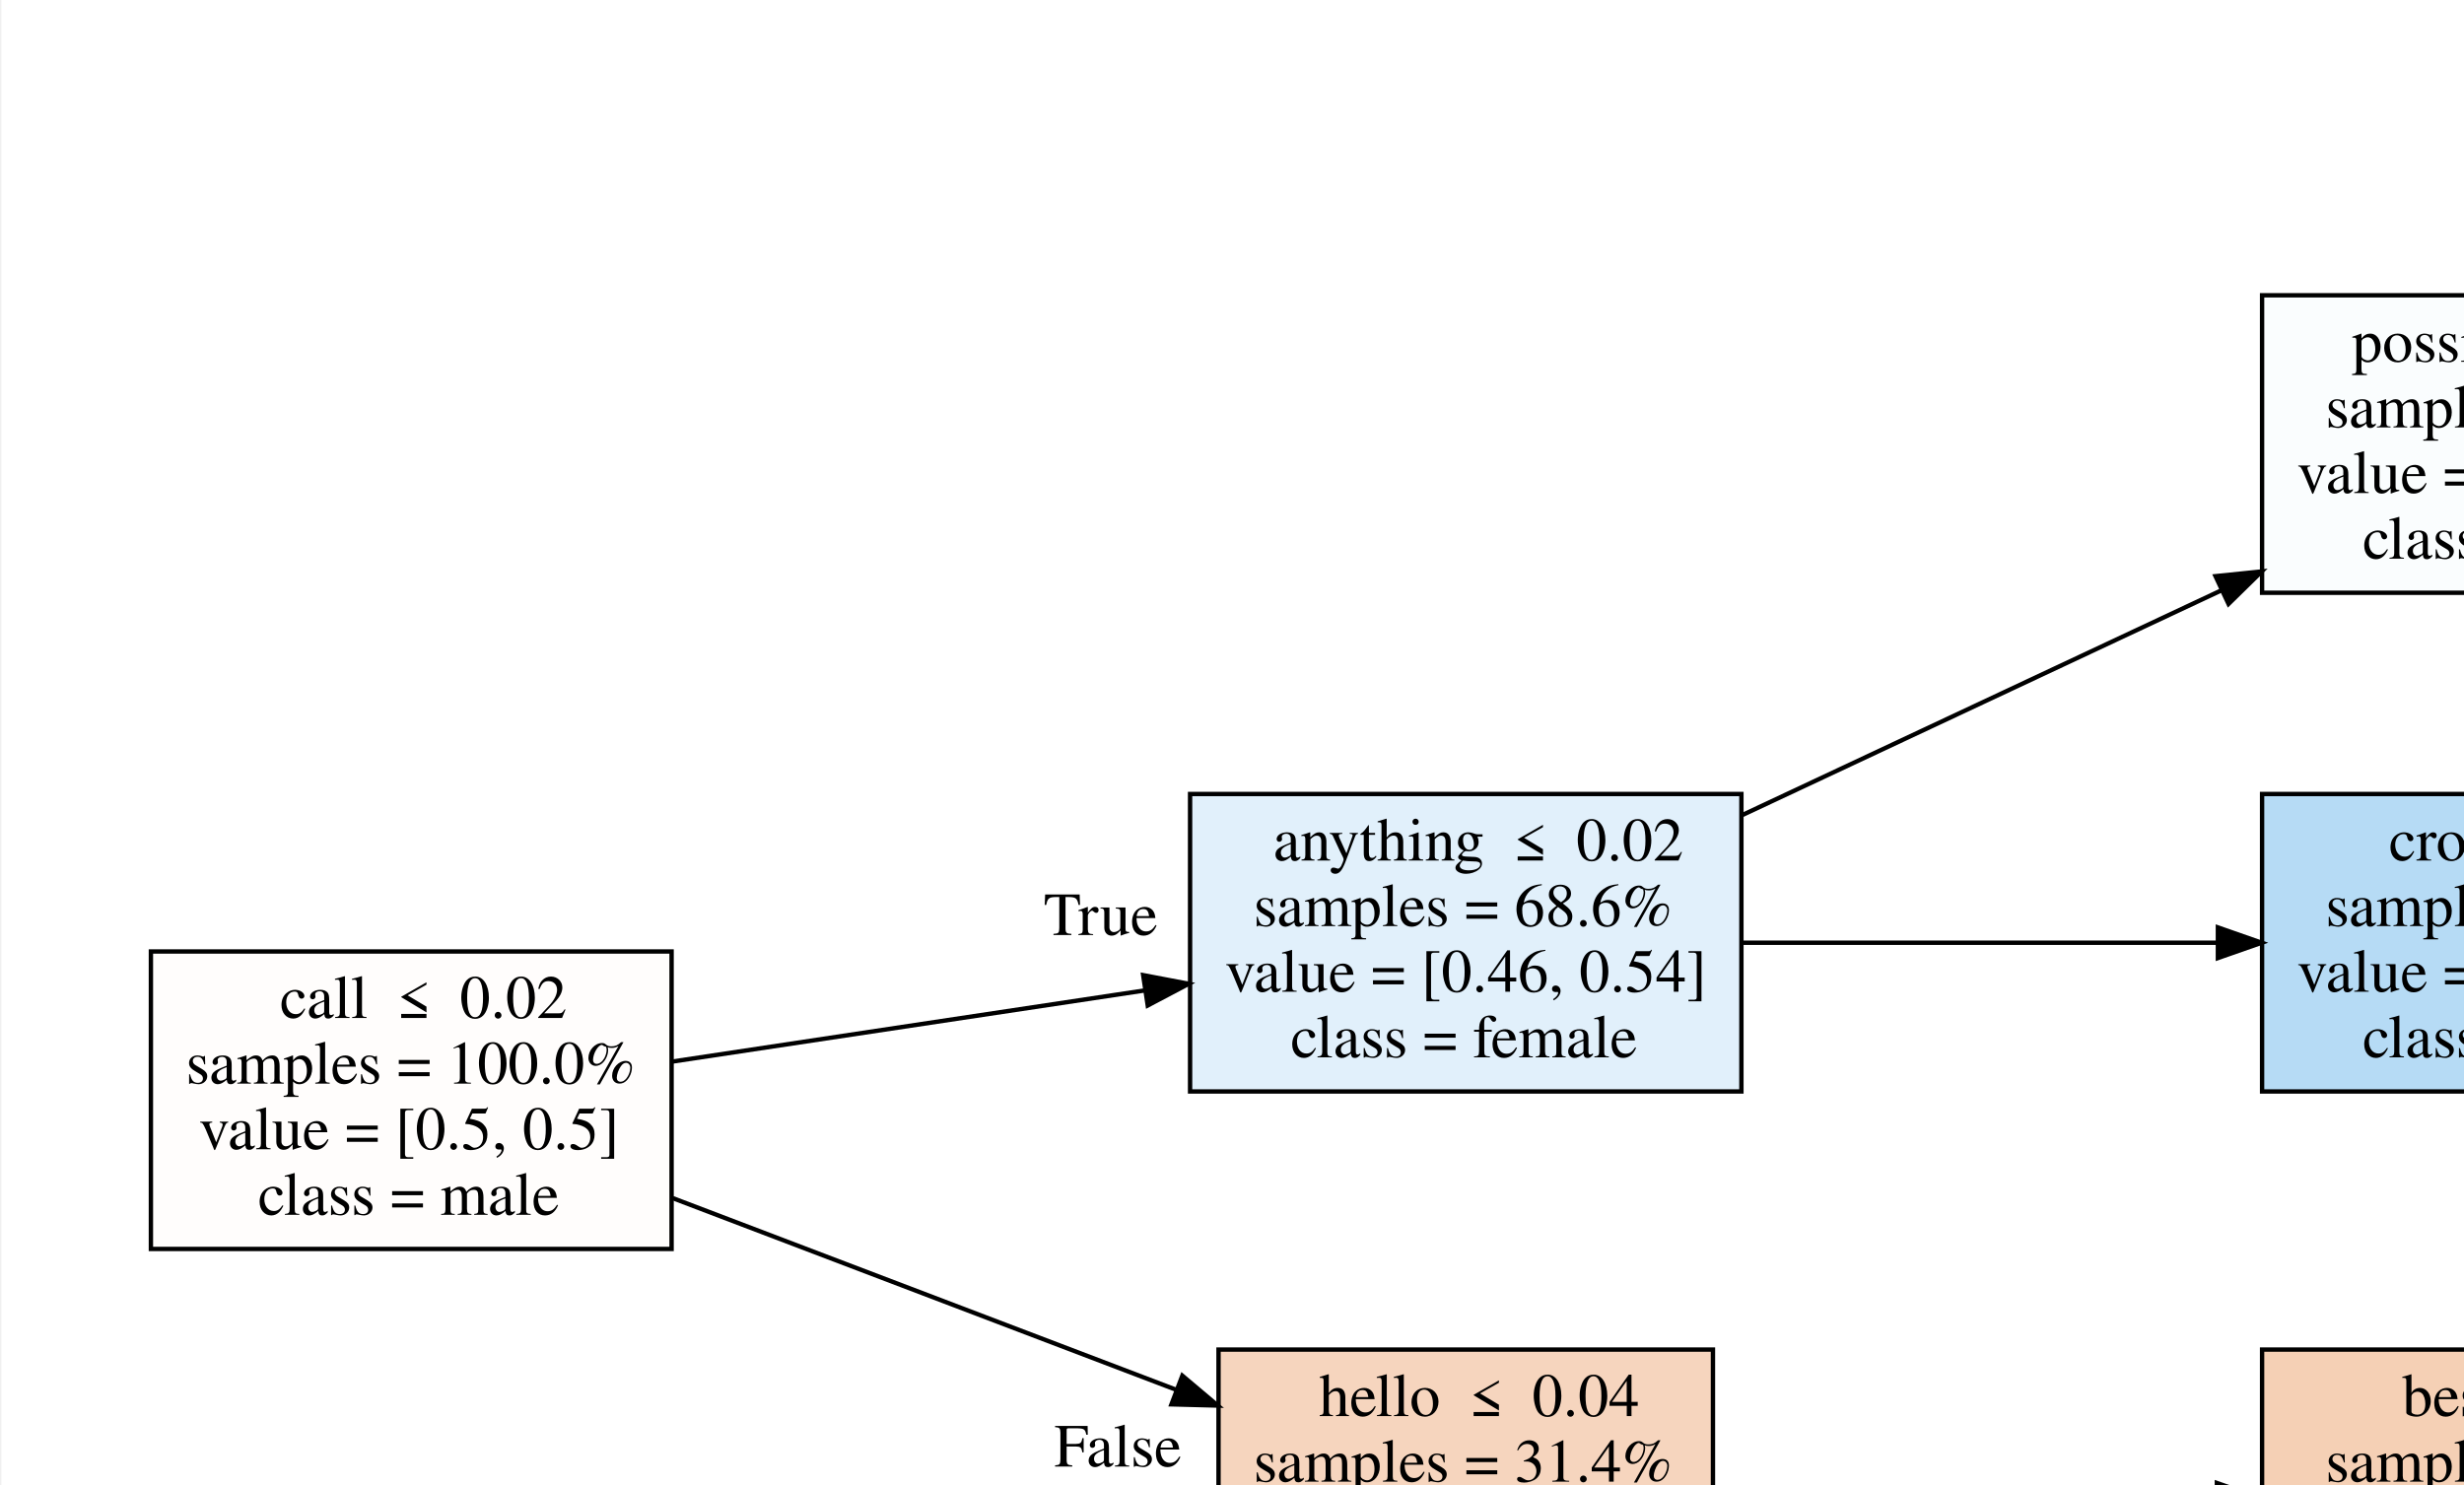
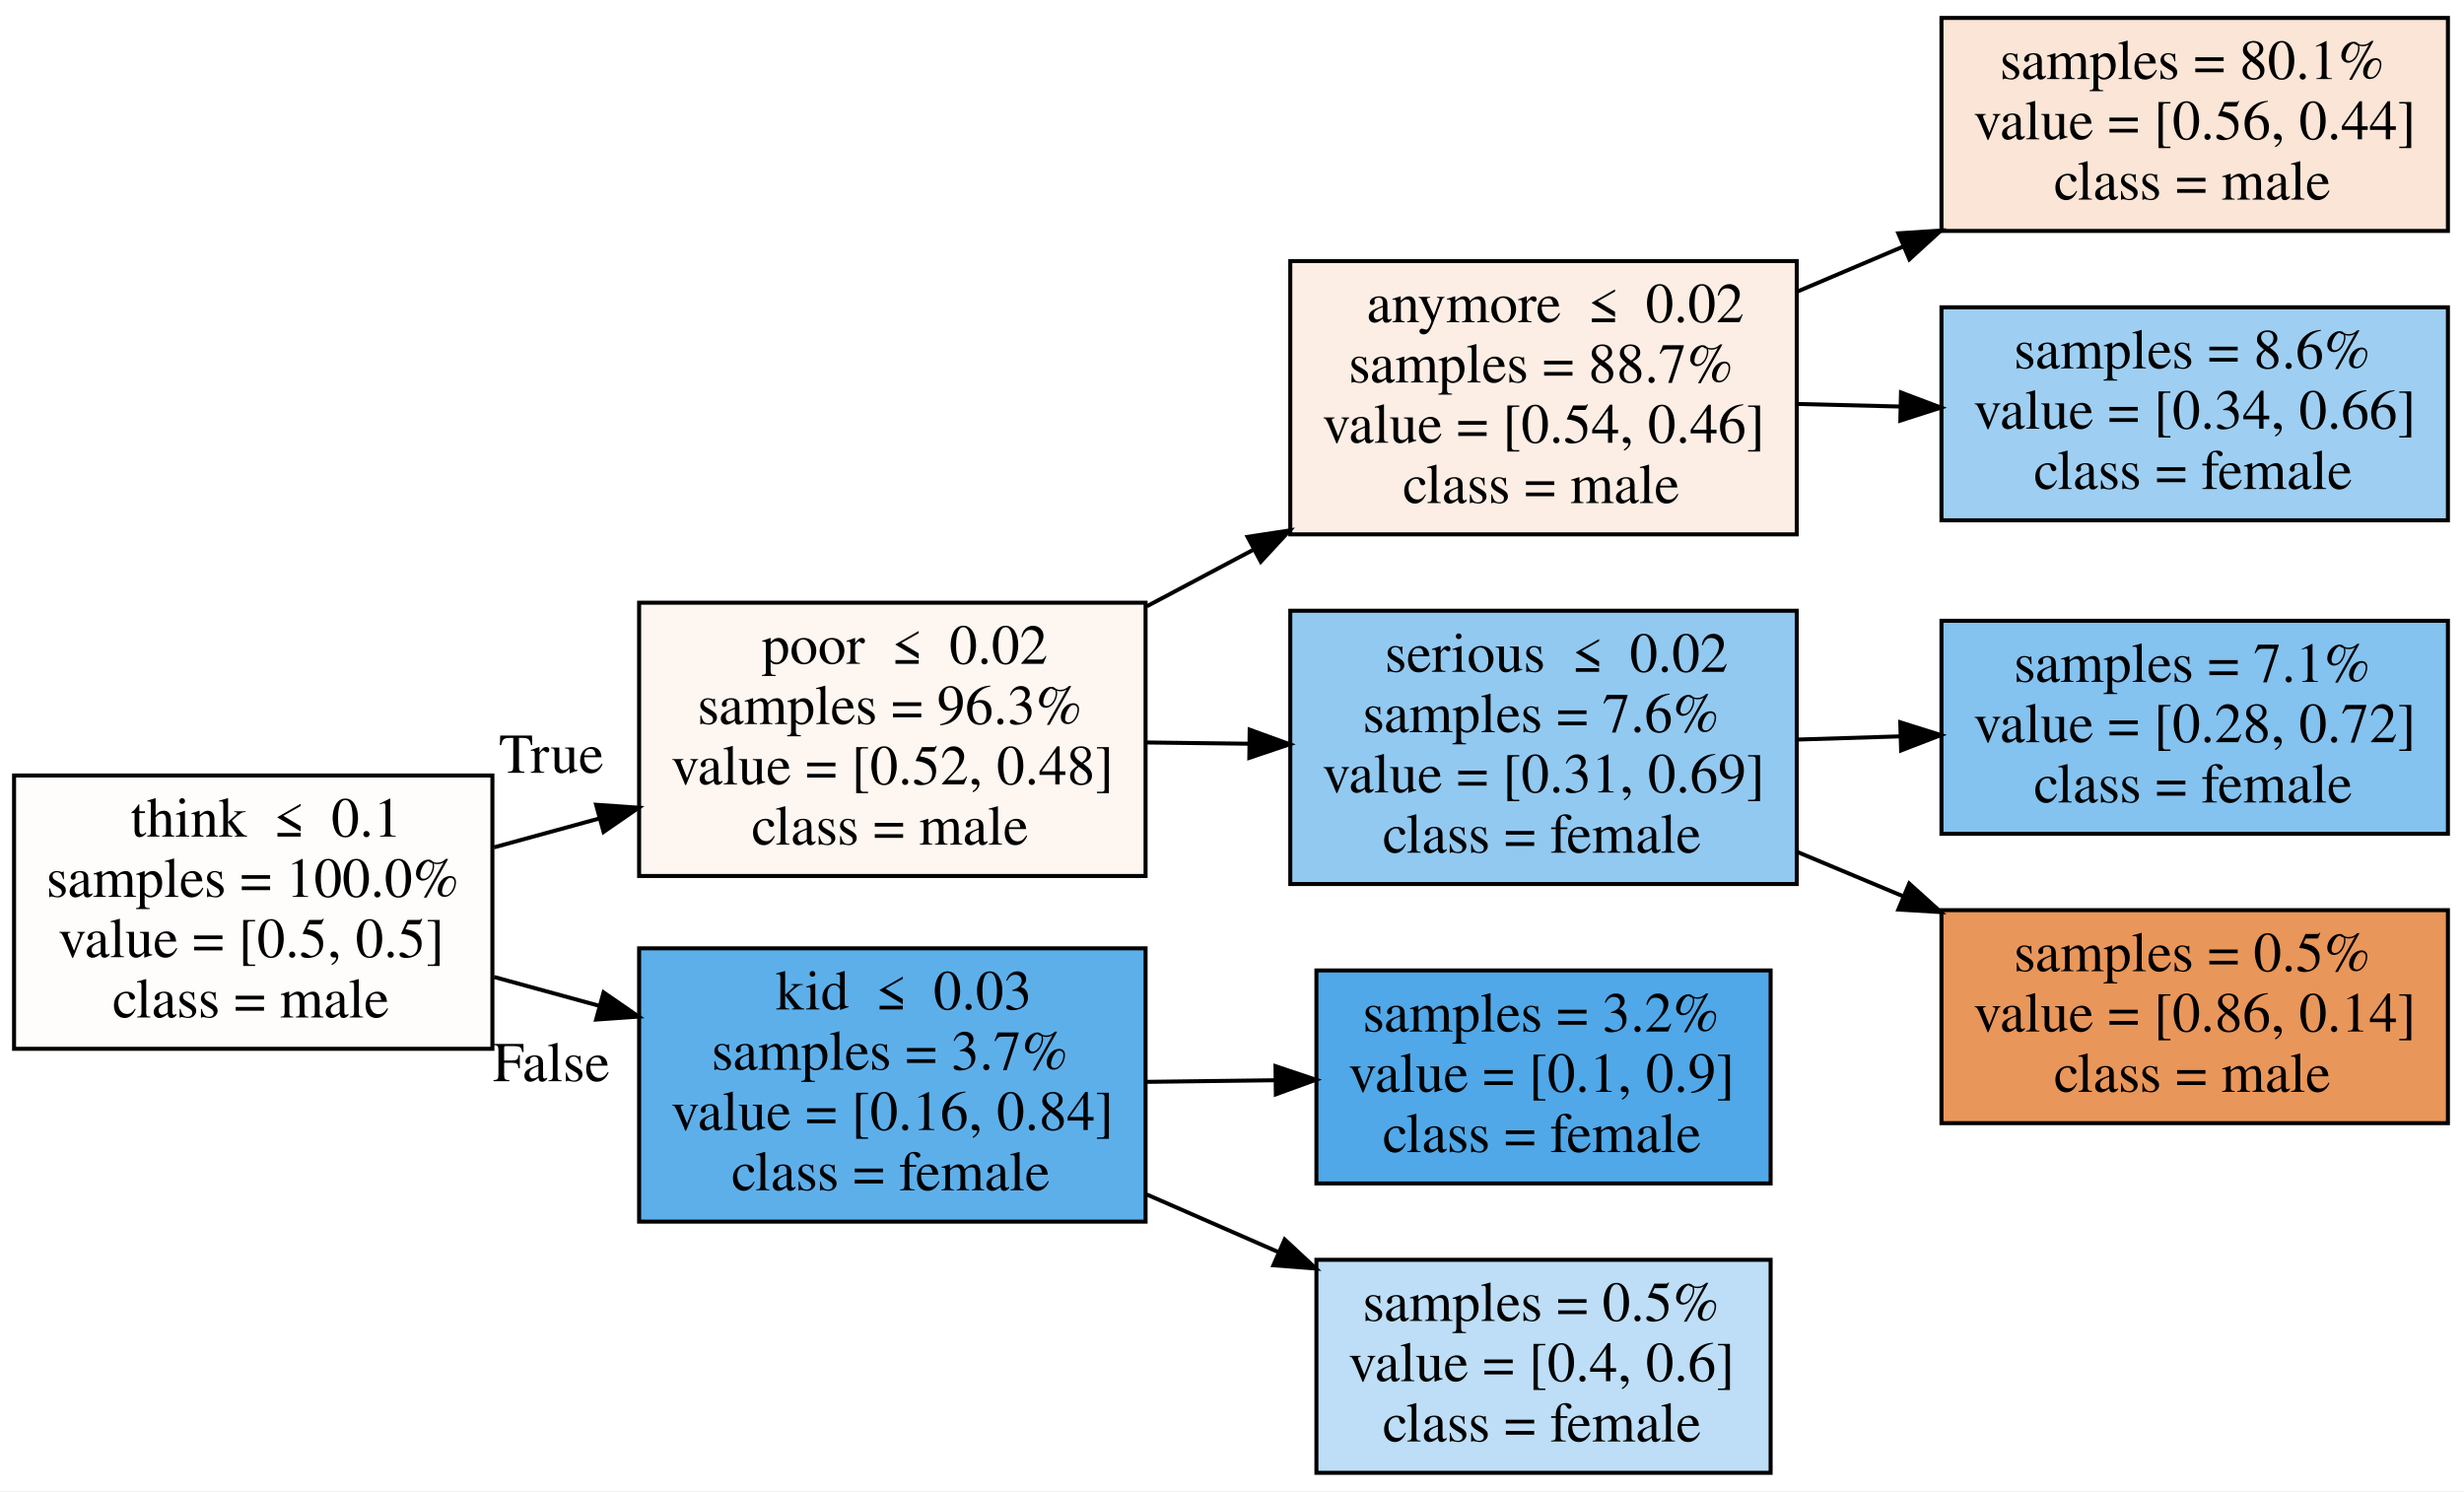
- <svg xmlns="http://www.w3.org/2000/svg" width="720pt" height="434pt" viewBox="0.00 0.00 720.00 434.49">
-   <g id="graph0" class="graph" transform="scale(1.28 1.28) rotate(0) translate(4 554)">
-     <polygon fill="white" stroke="transparent" points="-4,4 -4,-554 920.67,-554 920.67,4 -4,4" />
+ <svg xmlns="http://www.w3.org/2000/svg" width="613pt" height="371pt" viewBox="0.00 0.00 613.00 371.00">
+   <g id="graph0" class="graph" transform="scale(1 1) rotate(0) translate(4 367)">
+     <polygon fill="white" stroke="transparent" points="-4,4 -4,-367 609,-367 609,4 -4,4" />
    <g id="node1" class="node">
-       <polygon fill="#fffdfc" stroke="black" points="149.17,-336.5 30.17,-336.5 30.17,-268.5 149.17,-268.5 149.17,-336.5" />
-       <text text-anchor="start" x="59.67" y="-321.3" font-family="Times,serif" font-size="14.00">call ≤ 0.02</text>
-       <text text-anchor="start" x="38.17" y="-306.3" font-family="Times,serif" font-size="14.00">samples = 100.0%</text>
-       <text text-anchor="start" x="41.17" y="-291.3" font-family="Times,serif" font-size="14.00">value = [0.5, 0.5]</text>
-       <text text-anchor="start" x="54.67" y="-276.3" font-family="Times,serif" font-size="14.00">class = male</text>
+       <polygon fill="#fffdfc" stroke="black" points="118.5,-174.04 -0.5,-174.04 -0.5,-106.04 118.5,-106.04 118.5,-174.04" />
+       <text text-anchor="start" x="28.5" y="-158.84" font-family="Times,serif" font-size="14.00">think ≤ 0.1</text>
+       <text text-anchor="start" x="7.5" y="-143.84" font-family="Times,serif" font-size="14.00">samples = 100.0%</text>
+       <text text-anchor="start" x="10.5" y="-128.84" font-family="Times,serif" font-size="14.00">value = [0.5, 0.5]</text>
+       <text text-anchor="start" x="24" y="-113.84" font-family="Times,serif" font-size="14.00">class = male</text>
    </g>
    <g id="node2" class="node">
-       <polygon fill="#e1f0fb" stroke="black" points="393.67,-372.5 267.67,-372.5 267.67,-304.5 393.67,-304.5 393.67,-372.5" />
-       <text text-anchor="start" x="286.67" y="-357.3" font-family="Times,serif" font-size="14.00">anything ≤ 0.02</text>
-       <text text-anchor="start" x="282.17" y="-342.3" font-family="Times,serif" font-size="14.00">samples = 68.6%</text>
-       <text text-anchor="start" x="275.67" y="-327.3" font-family="Times,serif" font-size="14.00">value = [0.46, 0.54]</text>
-       <text text-anchor="start" x="290.67" y="-312.3" font-family="Times,serif" font-size="14.00">class = female</text>
+       <polygon fill="#fdf6f1" stroke="black" points="281,-217.04 155,-217.04 155,-149.04 281,-149.04 281,-217.04" />
+       <text text-anchor="start" x="185.5" y="-201.84" font-family="Times,serif" font-size="14.00">poor ≤ 0.02</text>
+       <text text-anchor="start" x="169.5" y="-186.84" font-family="Times,serif" font-size="14.00">samples = 96.3%</text>
+       <text text-anchor="start" x="163" y="-171.84" font-family="Times,serif" font-size="14.00">value = [0.52, 0.48]</text>
+       <text text-anchor="start" x="183" y="-156.84" font-family="Times,serif" font-size="14.00">class = male</text>
    </g>
    <g id="edge1" class="edge">
-       <path fill="none" stroke="black" d="M149.44,-311.35C182.02,-316.26 222.8,-322.4 257.33,-327.6" />
-       <polygon fill="black" stroke="black" points="256.95,-331.09 267.36,-329.11 257.99,-324.16 256.95,-331.09" />
-       <text text-anchor="middle" x="247.25" y="-340.26" font-family="Times,serif" font-size="14.00">True</text>
+       <path fill="none" stroke="black" d="M118.91,-156.17C127.44,-158.51 136.31,-160.94 145.06,-163.34" />
+       <polygon fill="black" stroke="black" points="144.31,-166.76 154.88,-166.03 146.16,-160.01 144.31,-166.76" />
+       <text text-anchor="middle" x="133.16" y="-174.71" font-family="Times,serif" font-size="14.00">True</text>
    </g>
    <g id="node9" class="node">
-       <polygon fill="#f6d5be" stroke="black" points="387.17,-245.5 274.17,-245.5 274.17,-177.5 387.17,-177.5 387.17,-245.5" />
-       <text text-anchor="start" x="297.17" y="-230.3" font-family="Times,serif" font-size="14.00">hello ≤ 0.04</text>
-       <text text-anchor="start" x="282.17" y="-215.3" font-family="Times,serif" font-size="14.00">samples = 31.4%</text>
-       <text text-anchor="start" x="282.17" y="-200.3" font-family="Times,serif" font-size="14.00">value = [0.6, 0.4]</text>
-       <text text-anchor="start" x="295.67" y="-185.3" font-family="Times,serif" font-size="14.00">class = male</text>
+       <polygon fill="#5dafea" stroke="black" points="281,-131.04 155,-131.04 155,-63.04 281,-63.04 281,-131.04" />
+       <text text-anchor="start" x="189" y="-115.84" font-family="Times,serif" font-size="14.00">kid ≤ 0.03</text>
+       <text text-anchor="start" x="173" y="-100.84" font-family="Times,serif" font-size="14.00">samples = 3.7%</text>
+       <text text-anchor="start" x="163" y="-85.84" font-family="Times,serif" font-size="14.00">value = [0.16, 0.84]</text>
+       <text text-anchor="start" x="178" y="-70.84" font-family="Times,serif" font-size="14.00">class = female</text>
    </g>
    <g id="edge8" class="edge">
-       <path fill="none" stroke="black" d="M149.44,-280.12C184.33,-266.84 228.63,-249.97 264.57,-236.28" />
-       <polygon fill="black" stroke="black" points="265.9,-239.53 274,-232.7 263.41,-232.98 265.9,-239.53" />
-       <text text-anchor="middle" x="251.19" y="-218.77" font-family="Times,serif" font-size="14.00">False</text>
+       <path fill="none" stroke="black" d="M118.91,-123.91C127.44,-121.57 136.31,-119.14 145.06,-116.74" />
+       <polygon fill="black" stroke="black" points="146.16,-120.07 154.88,-114.06 144.31,-113.32 146.16,-120.07" />
+       <text text-anchor="middle" x="133.16" y="-97.98" font-family="Times,serif" font-size="14.00">False</text>
    </g>
    <g id="node3" class="node">
-       <polygon fill="#fafdfe" stroke="black" points="638.67,-486.5 512.67,-486.5 512.67,-418.5 638.67,-418.5 638.67,-486.5" />
-       <text text-anchor="start" x="533.17" y="-471.3" font-family="Times,serif" font-size="14.00">possible ≤ 0.01</text>
-       <text text-anchor="start" x="527.17" y="-456.3" font-family="Times,serif" font-size="14.00">samples = 45.5%</text>
-       <text text-anchor="start" x="520.67" y="-441.3" font-family="Times,serif" font-size="14.00">value = [0.49, 0.51]</text>
-       <text text-anchor="start" x="535.67" y="-426.3" font-family="Times,serif" font-size="14.00">class = female</text>
+       <polygon fill="#fceee5" stroke="black" points="443,-302.04 317,-302.04 317,-234.04 443,-234.04 443,-302.04" />
+       <text text-anchor="start" x="336" y="-286.84" font-family="Times,serif" font-size="14.00">anymore ≤ 0.02</text>
+       <text text-anchor="start" x="331.5" y="-271.84" font-family="Times,serif" font-size="14.00">samples = 88.7%</text>
+       <text text-anchor="start" x="325" y="-256.84" font-family="Times,serif" font-size="14.00">value = [0.54, 0.46]</text>
+       <text text-anchor="start" x="345" y="-241.84" font-family="Times,serif" font-size="14.00">class = male</text>
    </g>
    <g id="edge2" class="edge">
-       <path fill="none" stroke="black" d="M393.93,-367.71C427.36,-383.39 468.72,-402.8 503.43,-419.08" />
-       <polygon fill="black" stroke="black" points="502.03,-422.29 512.57,-423.37 505,-415.95 502.03,-422.29" />
+       <path fill="none" stroke="black" d="M281.32,-216.15C290.07,-220.8 299.12,-225.6 308.02,-230.33" />
+       <polygon fill="black" stroke="black" points="306.38,-233.42 316.85,-235.02 309.66,-227.24 306.38,-233.42" />
    </g>
    <g id="node6" class="node">
-       <polygon fill="#b6dbf5" stroke="black" points="638.67,-372.5 512.67,-372.5 512.67,-304.5 638.67,-304.5 638.67,-372.5" />
-       <text text-anchor="start" x="541.67" y="-357.3" font-family="Times,serif" font-size="14.00">cross ≤ 0.05</text>
-       <text text-anchor="start" x="527.17" y="-342.3" font-family="Times,serif" font-size="14.00">samples = 23.1%</text>
-       <text text-anchor="start" x="520.67" y="-327.3" font-family="Times,serif" font-size="14.00">value = [0.39, 0.61]</text>
-       <text text-anchor="start" x="535.67" y="-312.3" font-family="Times,serif" font-size="14.00">class = female</text>
+       <polygon fill="#92c9f1" stroke="black" points="443,-215.04 317,-215.04 317,-147.04 443,-147.04 443,-215.04" />
+       <text text-anchor="start" x="340.5" y="-199.84" font-family="Times,serif" font-size="14.00">serious ≤ 0.02</text>
+       <text text-anchor="start" x="335" y="-184.84" font-family="Times,serif" font-size="14.00">samples = 7.6%</text>
+       <text text-anchor="start" x="325" y="-169.84" font-family="Times,serif" font-size="14.00">value = [0.31, 0.69]</text>
+       <text text-anchor="start" x="340" y="-154.84" font-family="Times,serif" font-size="14.00">class = female</text>
    </g>
    <g id="edge5" class="edge">
-       <path fill="none" stroke="black" d="M393.93,-338.5C427.08,-338.5 468.02,-338.5 502.54,-338.5" />
-       <polygon fill="black" stroke="black" points="502.57,-342 512.57,-338.5 502.57,-335 502.57,-342" />
+       <path fill="none" stroke="black" d="M281.32,-182.26C289.62,-182.16 298.18,-182.05 306.63,-181.95" />
+       <polygon fill="black" stroke="black" points="306.9,-185.44 316.85,-181.82 306.81,-178.44 306.9,-185.44" />
    </g>
    <g id="node4" class="node">
-       <polygon fill="#ecf6fd" stroke="black" points="884.67,-550 758.67,-550 758.67,-497 884.67,-497 884.67,-550" />
-       <text text-anchor="start" x="773.17" y="-534.8" font-family="Times,serif" font-size="14.00">samples = 42.0%</text>
-       <text text-anchor="start" x="766.67" y="-519.8" font-family="Times,serif" font-size="14.00">value = [0.47, 0.53]</text>
-       <text text-anchor="start" x="781.67" y="-504.8" font-family="Times,serif" font-size="14.00">class = female</text>
+       <polygon fill="#fae5d6" stroke="black" points="605,-362.54 479,-362.54 479,-309.54 605,-309.54 605,-362.54" />
+       <text text-anchor="start" x="493.5" y="-347.34" font-family="Times,serif" font-size="14.00">samples = 80.1%</text>
+       <text text-anchor="start" x="487" y="-332.34" font-family="Times,serif" font-size="14.00">value = [0.56, 0.44]</text>
+       <text text-anchor="start" x="507" y="-317.34" font-family="Times,serif" font-size="14.00">class = male</text>
    </g>
    <g id="edge3" class="edge">
-       <path fill="none" stroke="black" d="M638.87,-470.6C672.43,-480.36 714,-492.46 748.92,-502.62" />
-       <polygon fill="black" stroke="black" points="748,-506 758.58,-505.43 749.95,-499.28 748,-506" />
+       <path fill="none" stroke="black" d="M443.32,-294.53C451.89,-298.17 460.74,-301.93 469.46,-305.64" />
+       <polygon fill="black" stroke="black" points="468.28,-308.94 478.85,-309.63 471.02,-302.49 468.28,-308.94" />
    </g>
    <g id="node5" class="node">
-       <polygon fill="#efb185" stroke="black" points="884.67,-479 758.67,-479 758.67,-426 884.67,-426 884.67,-479" />
-       <text text-anchor="start" x="776.67" y="-463.8" font-family="Times,serif" font-size="14.00">samples = 3.5%</text>
-       <text text-anchor="start" x="766.67" y="-448.8" font-family="Times,serif" font-size="14.00">value = [0.72, 0.28]</text>
-       <text text-anchor="start" x="786.67" y="-433.8" font-family="Times,serif" font-size="14.00">class = male</text>
+       <polygon fill="#9ecff2" stroke="black" points="605,-290.54 479,-290.54 479,-237.54 605,-237.54 605,-290.54" />
+       <text text-anchor="start" x="497" y="-275.34" font-family="Times,serif" font-size="14.00">samples = 8.6%</text>
+       <text text-anchor="start" x="487" y="-260.34" font-family="Times,serif" font-size="14.00">value = [0.34, 0.66]</text>
+       <text text-anchor="start" x="502" y="-245.34" font-family="Times,serif" font-size="14.00">class = female</text>
    </g>
    <g id="edge4" class="edge">
-       <path fill="none" stroke="black" d="M638.87,-452.5C672.28,-452.5 713.64,-452.5 748.47,-452.5" />
-       <polygon fill="black" stroke="black" points="748.58,-456 758.58,-452.5 748.58,-449 748.58,-456" />
+       <path fill="none" stroke="black" d="M443.32,-266.48C451.62,-266.28 460.18,-266.06 468.63,-265.85" />
+       <polygon fill="black" stroke="black" points="468.94,-269.34 478.85,-265.59 468.77,-262.35 468.94,-269.34" />
    </g>
    <g id="node7" class="node">
-       <polygon fill="#acd6f4" stroke="black" points="884.67,-408 758.67,-408 758.67,-355 884.67,-355 884.67,-408" />
-       <text text-anchor="start" x="773.17" y="-392.8" font-family="Times,serif" font-size="14.00">samples = 22.5%</text>
-       <text text-anchor="start" x="766.67" y="-377.8" font-family="Times,serif" font-size="14.00">value = [0.37, 0.63]</text>
-       <text text-anchor="start" x="781.67" y="-362.8" font-family="Times,serif" font-size="14.00">class = female</text>
+       <polygon fill="#84c2ef" stroke="black" points="605,-212.54 479,-212.54 479,-159.54 605,-159.54 605,-212.54" />
+       <text text-anchor="start" x="497" y="-197.34" font-family="Times,serif" font-size="14.00">samples = 7.1%</text>
+       <text text-anchor="start" x="487" y="-182.34" font-family="Times,serif" font-size="14.00">value = [0.28, 0.72]</text>
+       <text text-anchor="start" x="502" y="-167.34" font-family="Times,serif" font-size="14.00">class = female</text>
    </g>
    <g id="edge6" class="edge">
-       <path fill="none" stroke="black" d="M638.87,-349.46C672.28,-355.35 713.64,-362.64 748.47,-368.78" />
-       <polygon fill="black" stroke="black" points="748.12,-372.27 758.58,-370.56 749.34,-365.38 748.12,-372.27" />
+       <path fill="none" stroke="black" d="M443.32,-182.99C451.62,-183.25 460.18,-183.51 468.63,-183.78" />
+       <polygon fill="black" stroke="black" points="468.75,-187.28 478.85,-184.1 468.97,-180.29 468.75,-187.28" />
    </g>
    <g id="node8" class="node">
-       <polygon fill="#e78c4b" stroke="black" points="884.67,-337 758.67,-337 758.67,-284 884.67,-284 884.67,-337" />
-       <text text-anchor="start" x="776.67" y="-321.8" font-family="Times,serif" font-size="14.00">samples = 0.6%</text>
-       <text text-anchor="start" x="766.67" y="-306.8" font-family="Times,serif" font-size="14.00">value = [0.92, 0.08]</text>
-       <text text-anchor="start" x="786.67" y="-291.8" font-family="Times,serif" font-size="14.00">class = male</text>
+       <polygon fill="#e9965a" stroke="black" points="605,-140.54 479,-140.54 479,-87.54 605,-87.54 605,-140.54" />
+       <text text-anchor="start" x="497" y="-125.34" font-family="Times,serif" font-size="14.00">samples = 0.5%</text>
+       <text text-anchor="start" x="487" y="-110.34" font-family="Times,serif" font-size="14.00">value = [0.86, 0.14]</text>
+       <text text-anchor="start" x="507" y="-95.34" font-family="Times,serif" font-size="14.00">class = male</text>
    </g>
    <g id="edge7" class="edge">
-       <path fill="none" stroke="black" d="M638.87,-331.36C672.28,-327.53 713.64,-322.78 748.47,-318.78" />
-       <polygon fill="black" stroke="black" points="749.04,-322.24 758.58,-317.62 748.24,-315.29 749.04,-322.24" />
+       <path fill="none" stroke="black" d="M443.32,-154.94C451.89,-151.36 460.74,-147.65 469.46,-144" />
+       <polygon fill="black" stroke="black" points="470.98,-147.16 478.85,-140.06 468.28,-140.7 470.98,-147.16" />
    </g>
    <g id="node10" class="node">
-       <polygon fill="#f5d0b5" stroke="black" points="638.67,-245.5 512.67,-245.5 512.67,-177.5 638.67,-177.5 638.67,-245.5" />
-       <text text-anchor="start" x="544.67" y="-230.3" font-family="Times,serif" font-size="14.00">best ≤ 0.02</text>
-       <text text-anchor="start" x="527.17" y="-215.3" font-family="Times,serif" font-size="14.00">samples = 29.9%</text>
-       <text text-anchor="start" x="520.67" y="-200.3" font-family="Times,serif" font-size="14.00">value = [0.62, 0.38]</text>
-       <text text-anchor="start" x="540.67" y="-185.3" font-family="Times,serif" font-size="14.00">class = male</text>
+       <polygon fill="#50a8e8" stroke="black" points="436.5,-125.54 323.5,-125.54 323.5,-72.54 436.5,-72.54 436.5,-125.54" />
+       <text text-anchor="start" x="335" y="-110.34" font-family="Times,serif" font-size="14.00">samples = 3.2%</text>
+       <text text-anchor="start" x="331.5" y="-95.34" font-family="Times,serif" font-size="14.00">value = [0.1, 0.9]</text>
+       <text text-anchor="start" x="340" y="-80.34" font-family="Times,serif" font-size="14.00">class = female</text>
    </g>
    <g id="edge9" class="edge">
-       <path fill="none" stroke="black" d="M387.42,-211.5C421.48,-211.5 465.42,-211.5 502.18,-211.5" />
-       <polygon fill="black" stroke="black" points="502.34,-215 512.34,-211.5 502.34,-208 502.34,-215" />
-     </g>
-     <g id="node13" class="node">
-       <polygon fill="#77bced" stroke="black" points="638.67,-131.5 512.67,-131.5 512.67,-63.5 638.67,-63.5 638.67,-131.5" />
-       <text text-anchor="start" x="540.67" y="-116.3" font-family="Times,serif" font-size="14.00">heard ≤ 0.01</text>
-       <text text-anchor="start" x="530.67" y="-101.3" font-family="Times,serif" font-size="14.00">samples = 1.5%</text>
-       <text text-anchor="start" x="520.67" y="-86.3" font-family="Times,serif" font-size="14.00">value = [0.24, 0.76]</text>
-       <text text-anchor="start" x="535.67" y="-71.3" font-family="Times,serif" font-size="14.00">class = female</text>
-     </g>
-     <g id="edge12" class="edge">
-       <path fill="none" stroke="black" d="M387.42,-185.35C421.78,-169.23 466.18,-148.4 503.12,-131.07" />
-       <polygon fill="black" stroke="black" points="504.77,-134.16 512.34,-126.74 501.8,-127.82 504.77,-134.16" />
+       <path fill="none" stroke="black" d="M281.32,-97.82C291.82,-97.95 302.76,-98.09 313.35,-98.22" />
+       <polygon fill="black" stroke="black" points="313.32,-101.72 323.37,-98.34 313.41,-94.72 313.32,-101.72" />
    </g>
    <g id="node11" class="node">
-       <polygon fill="#fae6d8" stroke="black" points="884.67,-266 758.67,-266 758.67,-213 884.67,-213 884.67,-266" />
-       <text text-anchor="start" x="773.17" y="-250.8" font-family="Times,serif" font-size="14.00">samples = 23.9%</text>
-       <text text-anchor="start" x="766.67" y="-235.8" font-family="Times,serif" font-size="14.00">value = [0.55, 0.45]</text>
-       <text text-anchor="start" x="786.67" y="-220.8" font-family="Times,serif" font-size="14.00">class = male</text>
+       <polygon fill="#bddef6" stroke="black" points="436.5,-53.54 323.5,-53.54 323.5,-0.54 436.5,-0.54 436.5,-53.54" />
+       <text text-anchor="start" x="335" y="-38.34" font-family="Times,serif" font-size="14.00">samples = 0.5%</text>
+       <text text-anchor="start" x="331.5" y="-23.34" font-family="Times,serif" font-size="14.00">value = [0.4, 0.6]</text>
+       <text text-anchor="start" x="340" y="-8.34" font-family="Times,serif" font-size="14.00">class = female</text>
    </g>
    <g id="edge10" class="edge">
-       <path fill="none" stroke="black" d="M638.87,-218.64C672.28,-222.47 713.64,-227.22 748.47,-231.22" />
-       <polygon fill="black" stroke="black" points="748.24,-234.71 758.58,-232.38 749.04,-227.76 748.24,-234.71" />
-     </g>
-     <g id="node12" class="node">
-       <polygon fill="#ea995f" stroke="black" points="884.67,-195 758.67,-195 758.67,-142 884.67,-142 884.67,-195" />
-       <text text-anchor="start" x="776.67" y="-179.8" font-family="Times,serif" font-size="14.00">samples = 6.0%</text>
-       <text text-anchor="start" x="766.67" y="-164.8" font-family="Times,serif" font-size="14.00">value = [0.84, 0.16]</text>
-       <text text-anchor="start" x="786.67" y="-149.8" font-family="Times,serif" font-size="14.00">class = male</text>
-     </g>
-     <g id="edge11" class="edge">
-       <path fill="none" stroke="black" d="M638.87,-200.54C672.28,-194.65 713.64,-187.36 748.47,-181.22" />
-       <polygon fill="black" stroke="black" points="749.34,-184.62 758.58,-179.44 748.12,-177.73 749.34,-184.62" />
-     </g>
-     <g id="node14" class="node">
-       <polygon fill="#57ace9" stroke="black" points="884.67,-124 758.67,-124 758.67,-71 884.67,-71 884.67,-124" />
-       <text text-anchor="start" x="776.67" y="-108.8" font-family="Times,serif" font-size="14.00">samples = 1.0%</text>
-       <text text-anchor="start" x="766.67" y="-93.8" font-family="Times,serif" font-size="14.00">value = [0.13, 0.87]</text>
-       <text text-anchor="start" x="781.67" y="-78.8" font-family="Times,serif" font-size="14.00">class = female</text>
-     </g>
-     <g id="edge13" class="edge">
-       <path fill="none" stroke="black" d="M638.87,-97.5C672.28,-97.5 713.64,-97.5 748.47,-97.5" />
-       <polygon fill="black" stroke="black" points="748.58,-101 758.58,-97.5 748.58,-94 748.58,-101" />
-     </g>
-     <g id="node15" class="node">
-       <polygon fill="#ffffff" stroke="black" points="878.17,-53 765.17,-53 765.17,0 878.17,0 878.17,-53" />
-       <text text-anchor="start" x="776.67" y="-37.8" font-family="Times,serif" font-size="14.00">samples = 0.5%</text>
-       <text text-anchor="start" x="773.17" y="-22.8" font-family="Times,serif" font-size="14.00">value = [0.5, 0.5]</text>
-       <text text-anchor="start" x="786.67" y="-7.8" font-family="Times,serif" font-size="14.00">class = male</text>
-     </g>
-     <g id="edge14" class="edge">
-       <path fill="none" stroke="black" d="M638.87,-79.4C674.36,-69.07 718.82,-56.14 754.89,-45.64" />
-       <polygon fill="black" stroke="black" points="756.2,-48.9 764.83,-42.75 754.25,-42.18 756.2,-48.9" />
+       <path fill="none" stroke="black" d="M281.32,-69.78C292.04,-65.08 303.21,-60.2 314,-55.48" />
+       <polygon fill="black" stroke="black" points="315.61,-58.6 323.37,-51.38 312.8,-52.18 315.61,-58.6" />
    </g>
  </g>
</svg>
